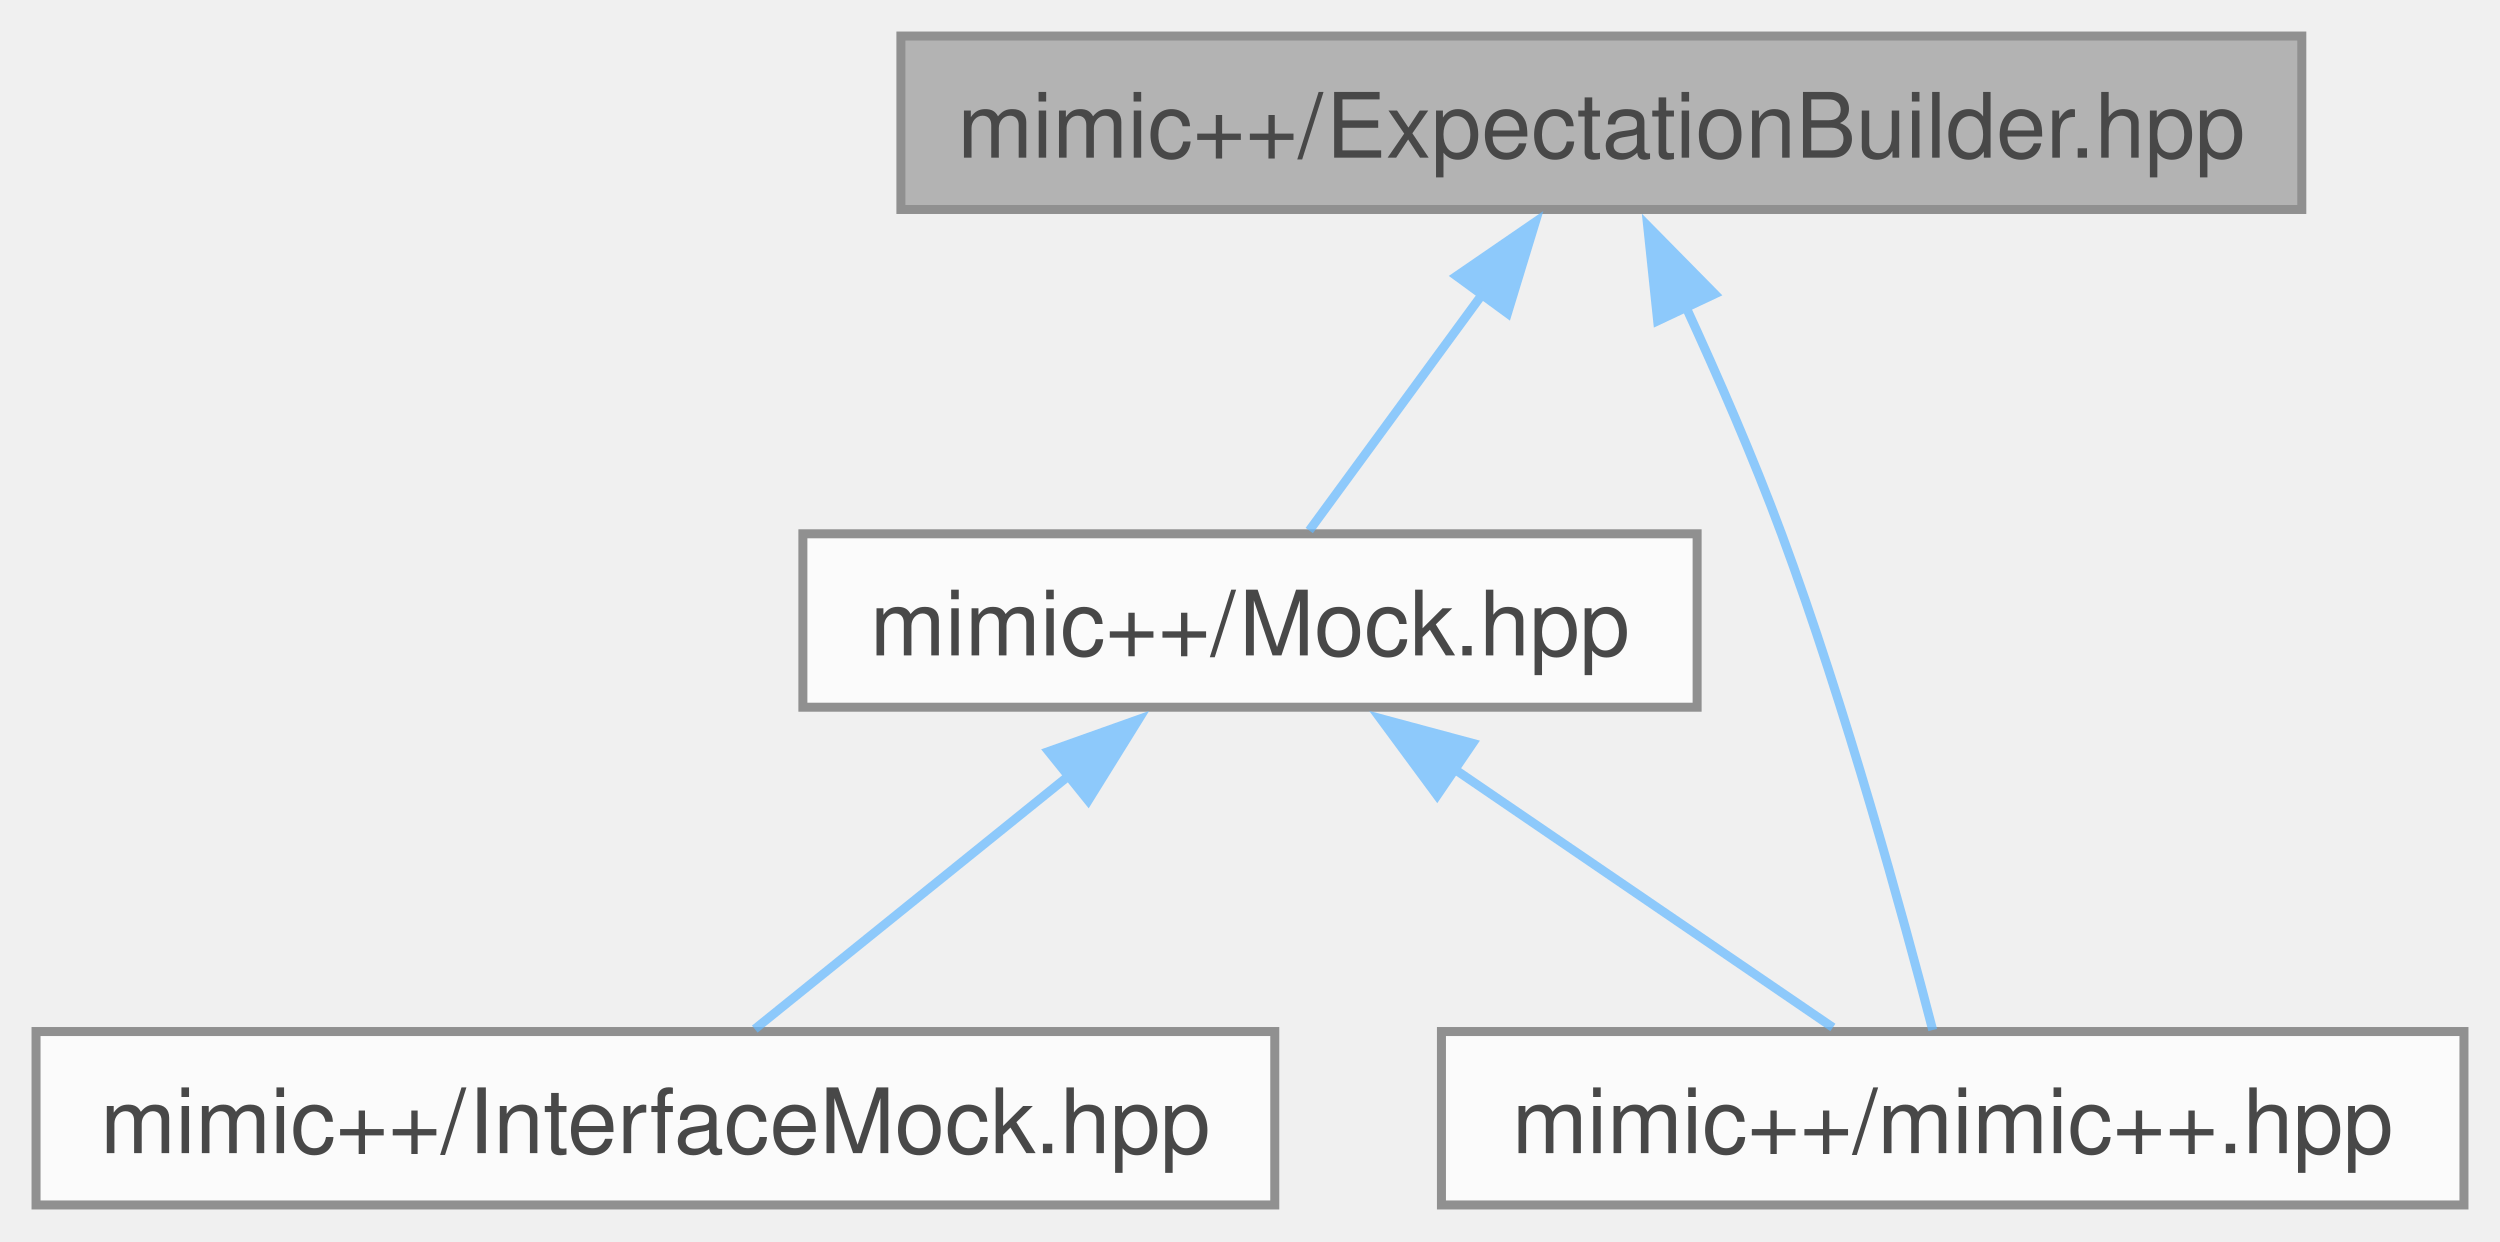
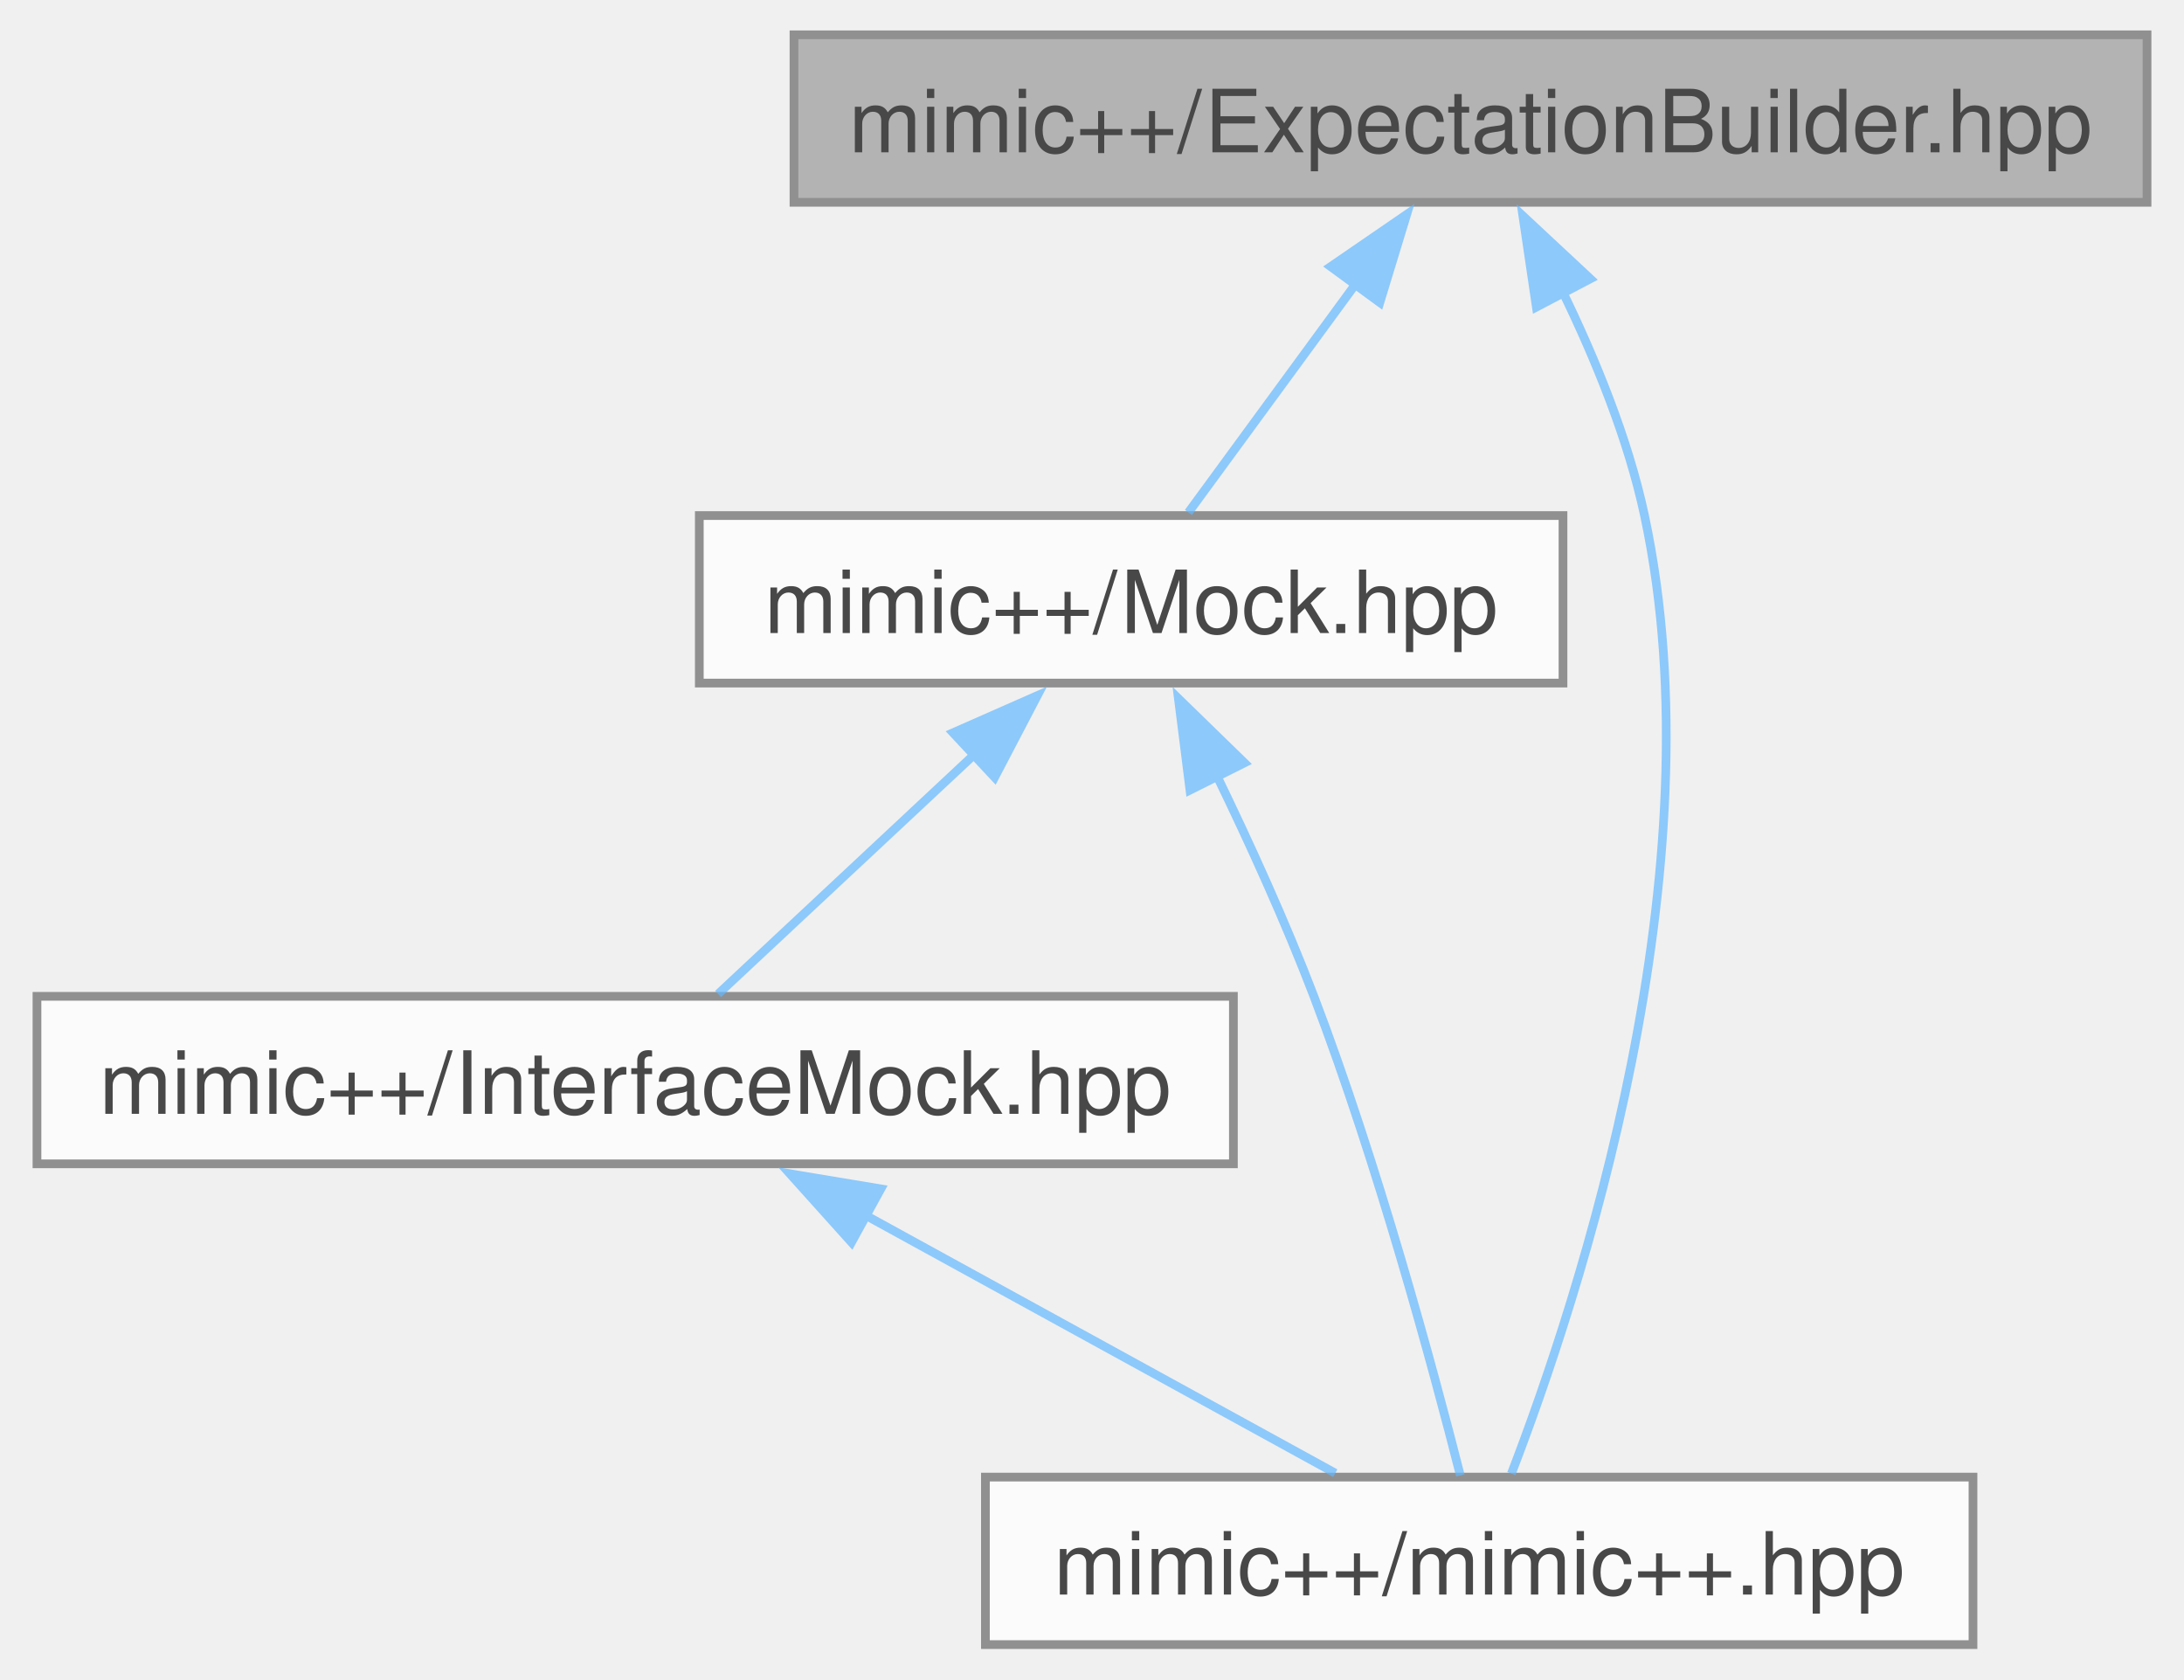
- <svg xmlns="http://www.w3.org/2000/svg" xmlns:xlink="http://www.w3.org/1999/xlink" width="278pt" height="138pt" viewBox="0.00 0.00 277.50 137.75">
+ <svg xmlns="http://www.w3.org/2000/svg" xmlns:xlink="http://www.w3.org/1999/xlink" width="251pt" height="193pt" viewBox="0.00 0.00 250.50 193.00">
  <svg id="main" version="1.1" xml:space="preserve">
    <style type="text/css">
.node, .edge {opacity: 0.7;}
.node.selected, .edge.selected {opacity: 1;}
.edge:hover path { stroke: red; }
.edge:hover polygon { stroke: red; fill: red; }
</style>
    <svg id="graph" class="graph">
-       <g id="graph0" class="graph" transform="scale(1 1) rotate(0) translate(4 133.75)">
+       <g id="graph0" class="graph" transform="scale(1 1) rotate(0) translate(4 189)">
        <g id="Node000001" class="node">
          <g id="a_Node000001">
            <a xlink:title=" ">
-               <polygon fill="#999999" stroke="#666666" points="251.5,-129.75 96,-129.75 96,-110.5 251.5,-110.5 251.5,-129.75" />
-               <text text-anchor="middle" x="173.75" y="-116.25" font-family="Helvetica,sans-Serif" font-size="10.00">mimic++/ExpectationBuilder.hpp</text>
+               <polygon fill="#999999" stroke="#666666" points="242.5,-185 87,-185 87,-165.75 242.5,-165.75 242.5,-185" />
+               <text text-anchor="middle" x="164.75" y="-171.5" font-family="Helvetica,sans-Serif" font-size="10.00">mimic++/ExpectationBuilder.hpp</text>
            </a>
          </g>
        </g>
        <g id="Node000002" class="node">
          <g id="a_Node000002">
            <a xlink:href="../../d5/dc5/_mock_8hpp.html" target="_top" xlink:title=" ">
-               <polygon fill="white" stroke="#666666" points="184.38,-74.5 85.12,-74.5 85.12,-55.25 184.38,-55.25 184.38,-74.5" />
-               <text text-anchor="middle" x="134.75" y="-61" font-family="Helvetica,sans-Serif" font-size="10.00">mimic++/Mock.hpp</text>
+               <polygon fill="white" stroke="#666666" points="175.38,-129.75 76.12,-129.75 76.12,-110.5 175.38,-110.5 175.38,-129.75" />
+               <text text-anchor="middle" x="125.75" y="-116.25" font-family="Helvetica,sans-Serif" font-size="10.00">mimic++/Mock.hpp</text>
            </a>
          </g>
        </g>
        <g id="edge1_Node000001_Node000002" class="edge">
          <g id="a_edge1_Node000001_Node000002">
            <a xlink:title=" ">
-               <path fill="none" stroke="#63b8ff" d="M160.61,-101.19C154.13,-92.34 146.59,-82.04 141.33,-74.86" />
-               <polygon fill="#63b8ff" stroke="#63b8ff" points="157.68,-103.11 166.42,-109.11 163.33,-98.98 157.68,-103.11" />
+               <path fill="none" stroke="#63b8ff" d="M151.61,-156.44C145.13,-147.59 137.59,-137.29 132.33,-130.11" />
+               <polygon fill="#63b8ff" stroke="#63b8ff" points="148.68,-158.36 157.42,-164.36 154.33,-154.23 148.68,-158.36" />
            </a>
          </g>
        </g>
        <g id="Node000004" class="node">
          <g id="a_Node000004">
            <a xlink:href="../../d0/db9/mimic_09_09_8hpp.html" target="_top" xlink:title=" ">
-               <polygon fill="white" stroke="#666666" points="269.5,-19.25 156,-19.25 156,0 269.5,0 269.5,-19.25" />
-               <text text-anchor="middle" x="212.75" y="-5.75" font-family="Helvetica,sans-Serif" font-size="10.00">mimic++/mimic++.hpp</text>
+               <polygon fill="white" stroke="#666666" points="222.5,-19.25 109,-19.25 109,0 222.5,0 222.5,-19.25" />
+               <text text-anchor="middle" x="165.75" y="-5.75" font-family="Helvetica,sans-Serif" font-size="10.00">mimic++/mimic++.hpp</text>
            </a>
          </g>
        </g>
-         <g id="edge4_Node000001_Node000004" class="edge">
-           <g id="a_edge4_Node000001_Node000004">
+         <g id="edge5_Node000001_Node000004" class="edge">
+           <g id="a_edge5_Node000001_Node000004">
            <a xlink:title=" ">
-               <path fill="none" stroke="#63b8ff" d="M183.06,-99.84C186.64,-92.07 190.62,-82.95 193.75,-74.5 200.91,-55.19 207.3,-31.85 210.53,-19.42" />
-               <polygon fill="#63b8ff" stroke="#63b8ff" points="180,-98.14 178.89,-108.67 186.33,-101.12 180,-98.14" />
+               <path fill="none" stroke="#63b8ff" d="M175.35,-155.46C179.1,-147.74 182.87,-138.56 184.75,-129.75 193.47,-89 177.15,-39.62 169.45,-19.65" />
+               <polygon fill="#63b8ff" stroke="#63b8ff" points="172.32,-153.71 170.77,-164.19 178.52,-156.96 172.32,-153.71" />
            </a>
          </g>
        </g>
        <g id="Node000003" class="node">
          <g id="a_Node000003">
            <a xlink:href="../../d9/dc3/_interface_mock_8hpp.html" target="_top" xlink:title=" ">
-               <polygon fill="white" stroke="#666666" points="137.5,-19.25 0,-19.25 0,0 137.5,0 137.5,-19.25" />
-               <text text-anchor="middle" x="68.75" y="-5.75" font-family="Helvetica,sans-Serif" font-size="10.00">mimic++/InterfaceMock.hpp</text>
+               <polygon fill="white" stroke="#666666" points="137.5,-74.5 0,-74.5 0,-55.25 137.5,-55.25 137.5,-74.5" />
+               <text text-anchor="middle" x="68.75" y="-61" font-family="Helvetica,sans-Serif" font-size="10.00">mimic++/InterfaceMock.hpp</text>
            </a>
          </g>
        </g>
        <g id="edge2_Node000002_Node000003" class="edge">
          <g id="a_edge2_Node000002_Node000003">
            <a xlink:title=" ">
-               <path fill="none" stroke="#63b8ff" d="M114.66,-47.66C103.2,-38.42 89.27,-27.18 79.78,-19.52" />
-               <polygon fill="#63b8ff" stroke="#63b8ff" points="112.4,-50.34 122.38,-53.89 116.79,-44.89 112.4,-50.34" />
+               <path fill="none" stroke="#63b8ff" d="M107.8,-102.36C98.02,-93.22 86.31,-82.28 78.28,-74.77" />
+               <polygon fill="#63b8ff" stroke="#63b8ff" points="105.28,-104.79 114.97,-109.06 110.06,-99.67 105.28,-104.79" />
            </a>
          </g>
        </g>
-         <g id="edge3_Node000002_Node000004" class="edge">
-           <g id="a_edge3_Node000002_Node000004">
+         <g id="edge4_Node000002_Node000004" class="edge">
+           <g id="a_edge4_Node000002_Node000004">
            <a xlink:title=" ">
-               <path fill="none" stroke="#63b8ff" d="M157.22,-48.53C170.9,-39.2 187.89,-27.6 199.45,-19.7" />
-               <polygon fill="#63b8ff" stroke="#63b8ff" points="155.52,-45.46 149.23,-53.99 159.46,-51.24 155.52,-45.46" />
+               <path fill="none" stroke="#63b8ff" d="M135.58,-99.89C139.35,-92.12 143.51,-82.99 146.75,-74.5 154.09,-55.26 160.41,-31.89 163.58,-19.44" />
+               <polygon fill="#63b8ff" stroke="#63b8ff" points="132.51,-98.2 131.18,-108.72 138.77,-101.33 132.51,-98.2" />
+             </a>
+           </g>
+         </g>
+         <g id="edge3_Node000003_Node000004" class="edge">
+           <g id="a_edge3_Node000003_Node000004">
+             <a xlink:title=" ">
+               <path fill="none" stroke="#63b8ff" d="M95.22,-49.34C112.46,-39.88 134.42,-27.83 149.21,-19.7" />
+               <polygon fill="#63b8ff" stroke="#63b8ff" points="93.61,-46.23 86.53,-54.11 96.98,-52.37 93.61,-46.23" />
            </a>
          </g>
        </g>
      </g>
    </svg>
  </svg>
  <style type="text/css">

[data-mouse-over-selected='false'] { opacity: 0.7; }
[data-mouse-over-selected='true']  { opacity: 1.0; }

</style>
</svg>
